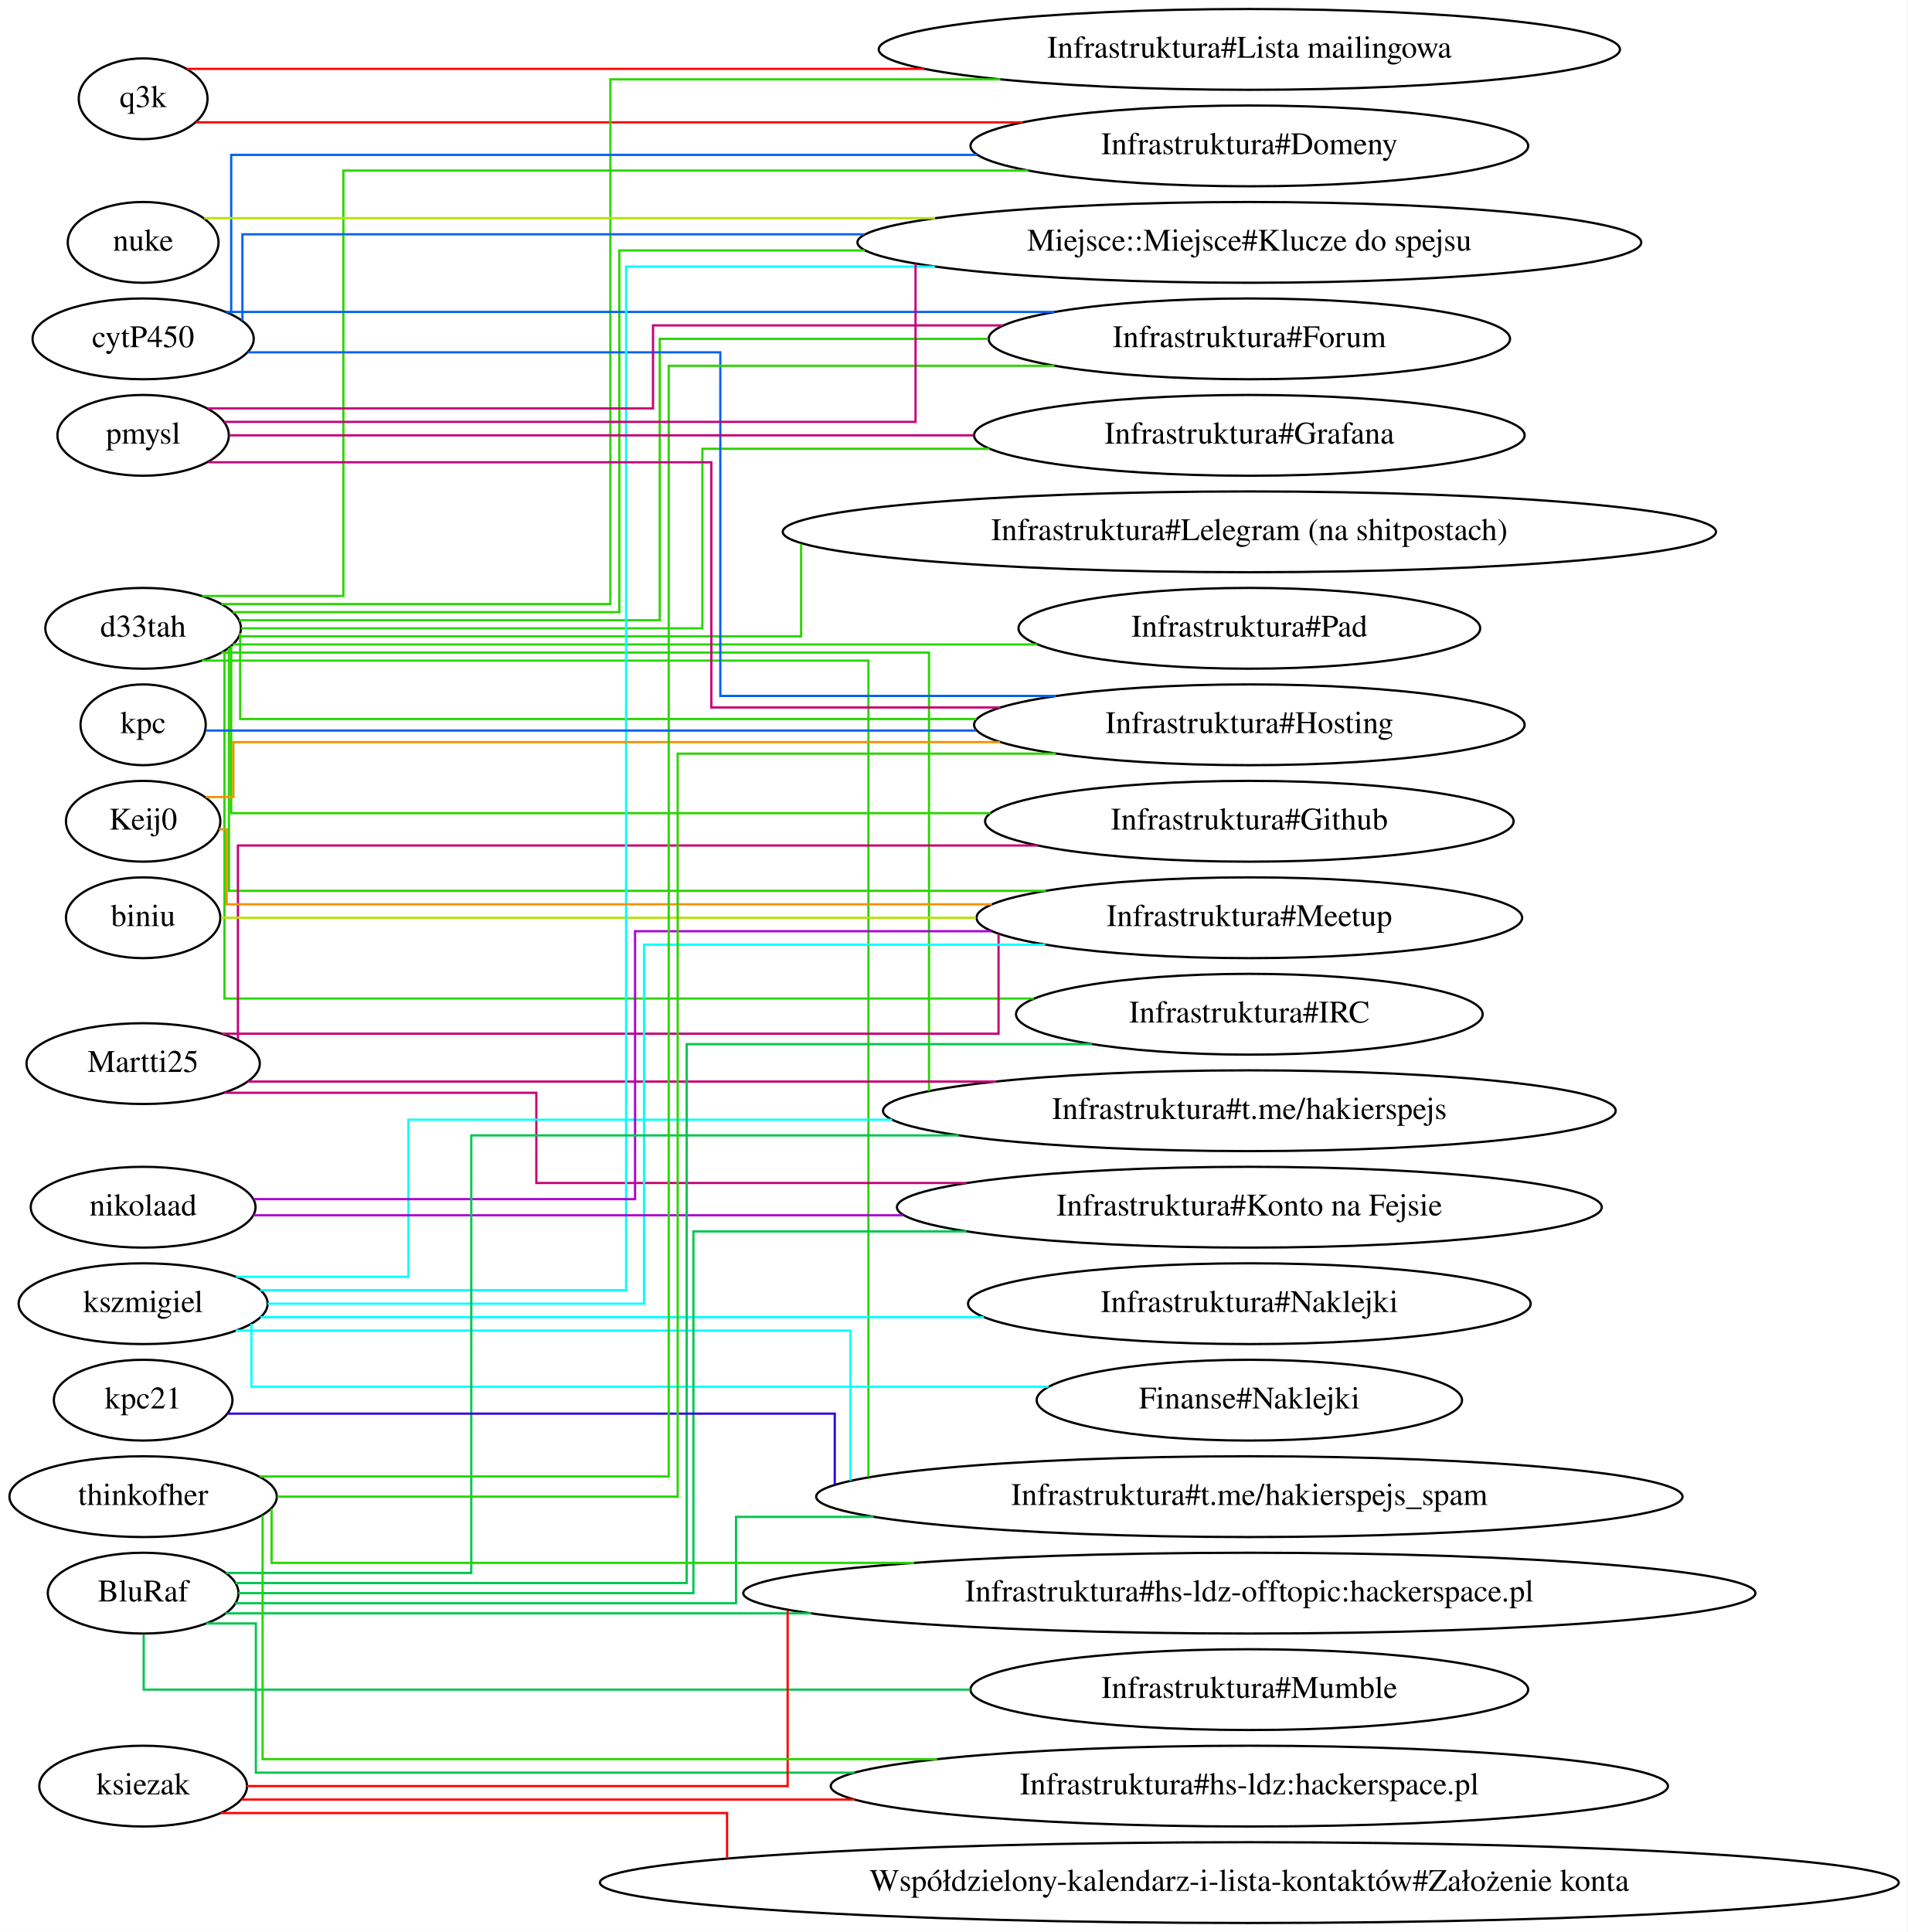
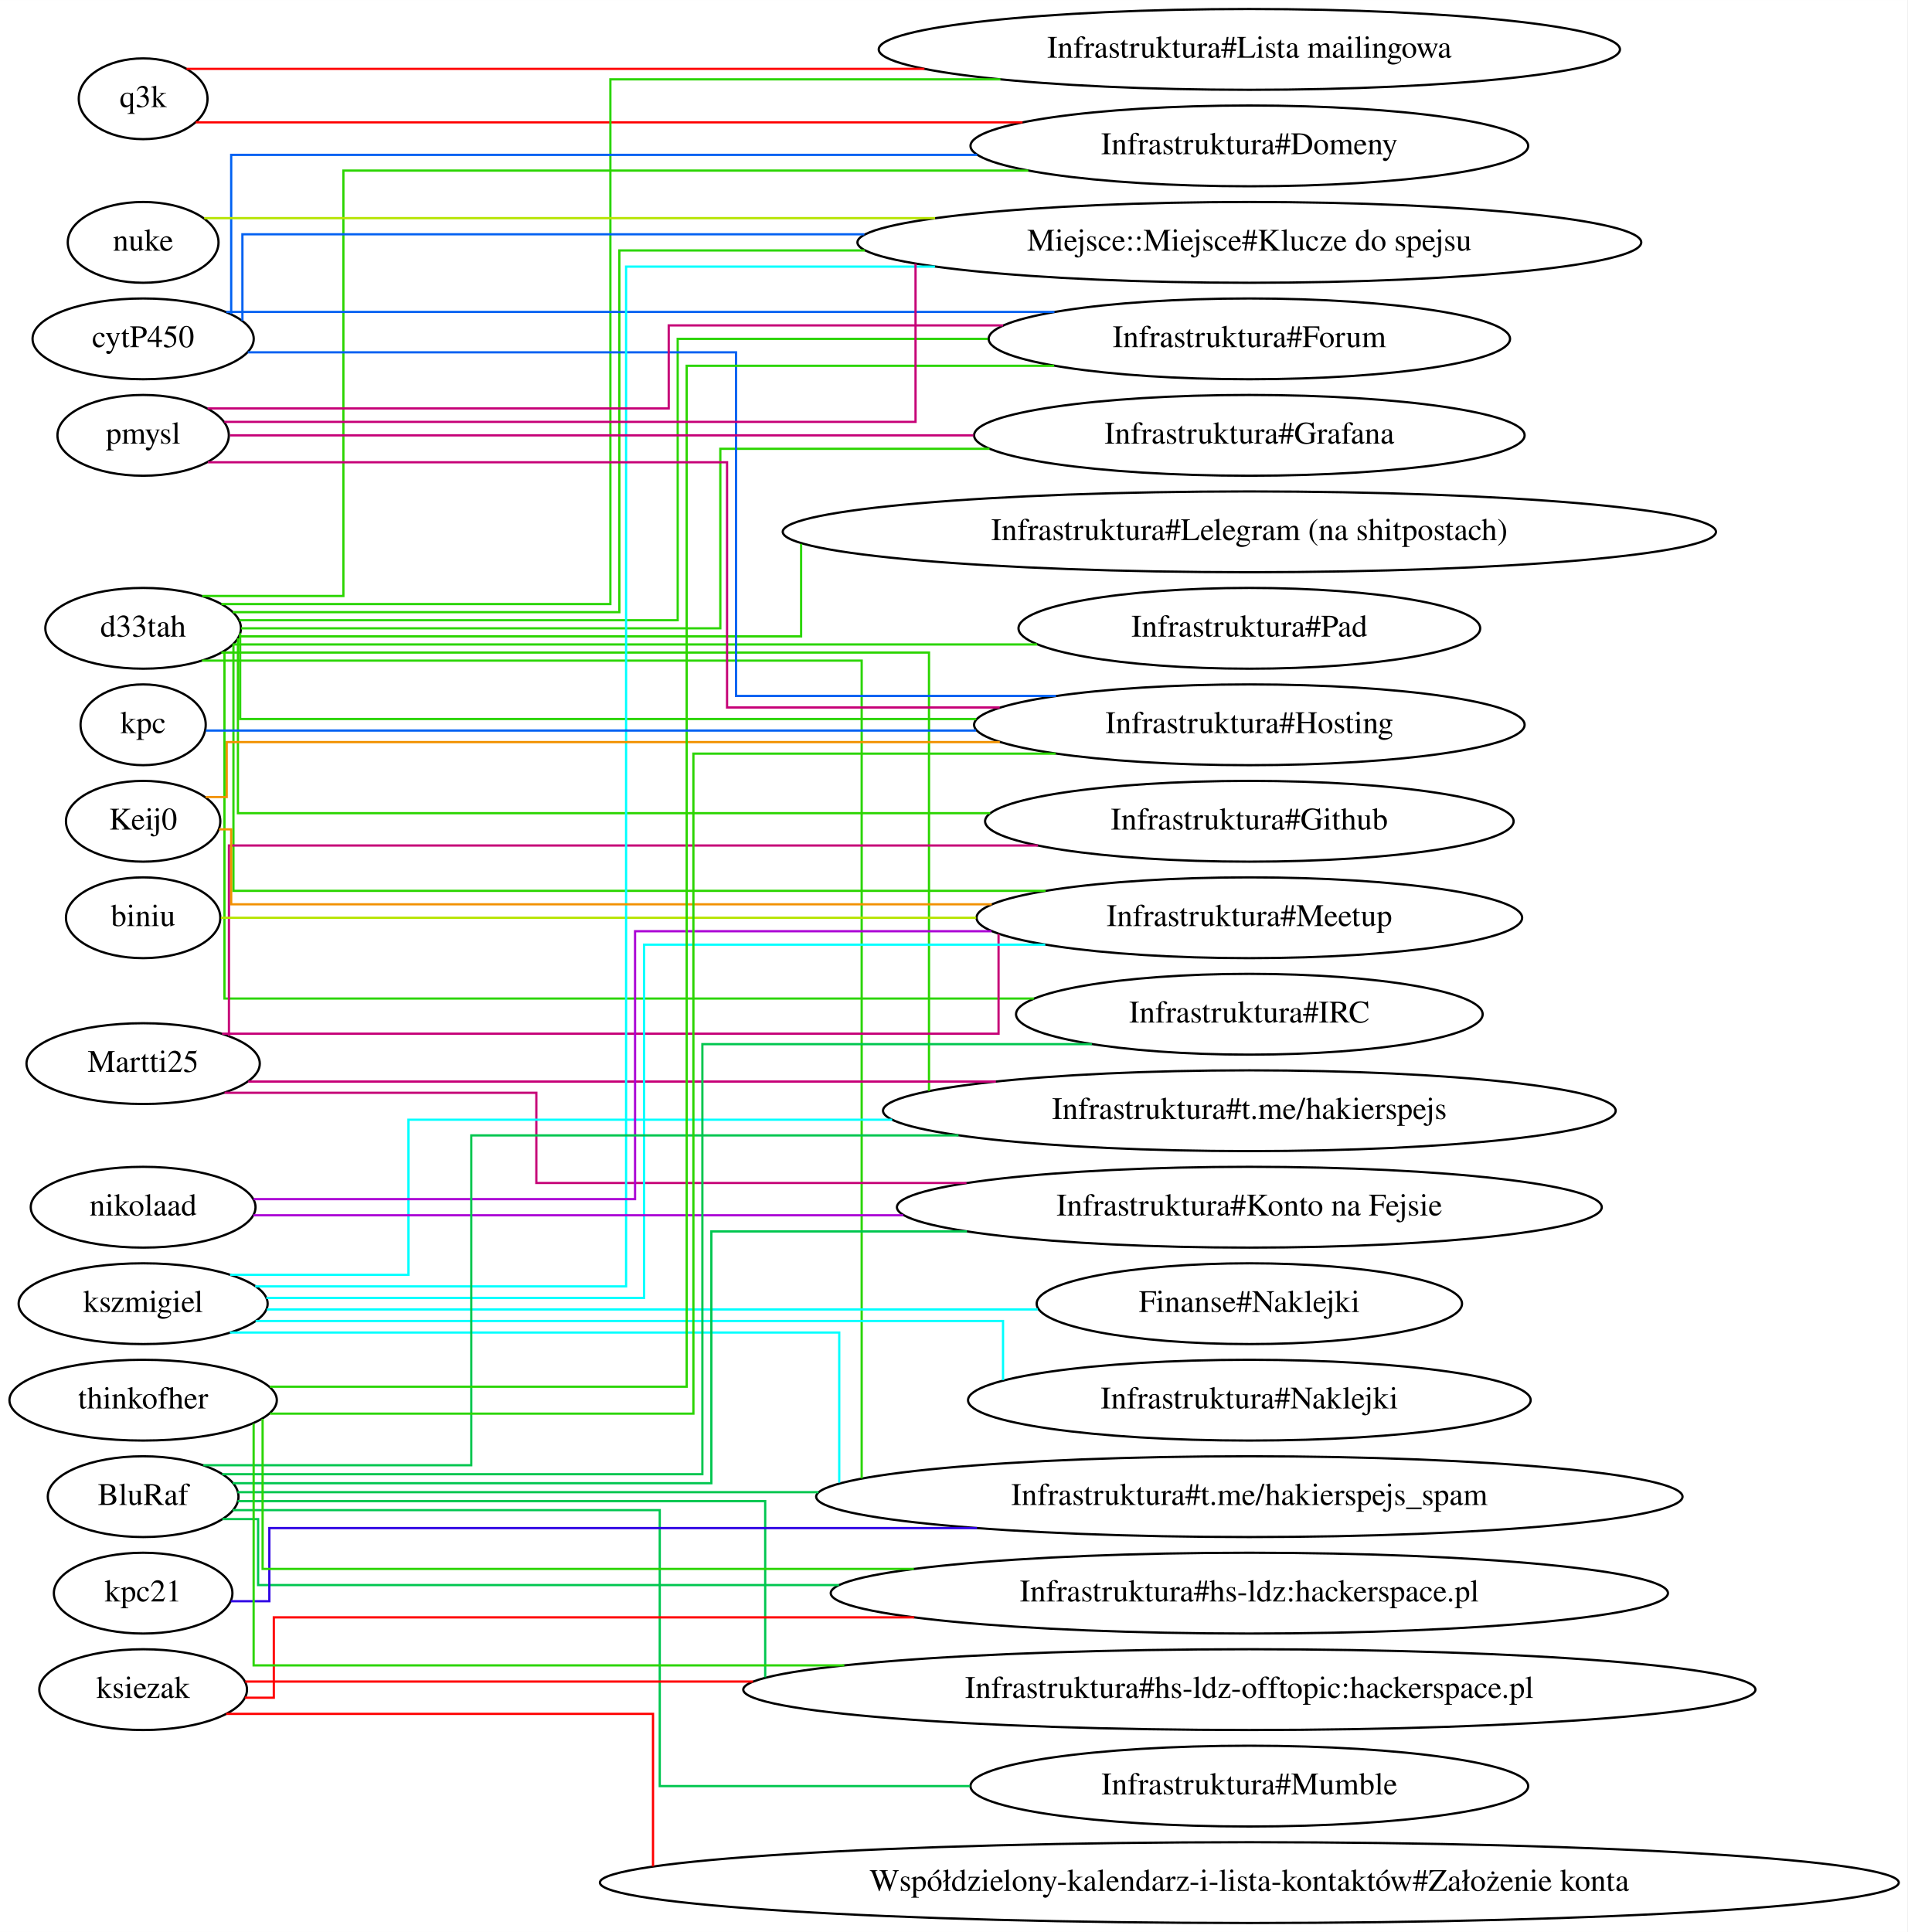
<svg xmlns="http://www.w3.org/2000/svg" width="850pt" height="861pt" viewBox="0.00 0.00 850.04 861.00">
  <g id="graph0" class="graph" transform="scale(1 1) rotate(0) translate(4 857)">
    <polygon fill="#ffffff" stroke="transparent" points="-4,4 -4,-857 846.038,-857 846.038,4 -4,4" />
    <g id="node1" class="node">
      <ellipse fill="none" stroke="#000000" cx="59.795" cy="-813" rx="28.695" ry="18" />
      <text text-anchor="middle" x="59.795" y="-809.3" font-family="Times,serif" font-size="14.00" fill="#000000">q3k</text>
    </g>
    <g id="node2" class="node">
      <ellipse fill="none" stroke="#000000" cx="552.814" cy="-835" rx="165.171" ry="18" />
      <text text-anchor="middle" x="552.814" y="-831.3" font-family="Times,serif" font-size="14.00" fill="#000000">Infrastruktura#Lista mailingowa</text>
    </g>
    <g id="edge1" class="edge">
      <path fill="none" stroke="#ff0000" d="M79.122,-826.333C133.154,-826.333 289.575,-826.333 408.012,-826.333" />
    </g>
    <g id="node3" class="node">
      <ellipse fill="none" stroke="#000000" cx="552.814" cy="-792" rx="124.278" ry="18" />
      <text text-anchor="middle" x="552.814" y="-788.3" font-family="Times,serif" font-size="14.00" fill="#000000">Infrastruktura#Domeny</text>
    </g>
    <g id="edge2" class="edge">
      <path fill="none" stroke="#ff0000" d="M83.242,-802.5C148.354,-802.5 334.301,-802.5 451.726,-802.5" />
    </g>
    <g id="node4" class="node">
      <ellipse fill="none" stroke="#000000" cx="59.795" cy="-577" rx="43.592" ry="18" />
      <text text-anchor="middle" x="59.795" y="-573.3" font-family="Times,serif" font-size="14.00" fill="#000000">d33tah</text>
    </g>
    <g id="edge9" class="edge">
      <path fill="none" stroke="#2bd500" d="M94.65,-587.8C153.932,-587.8 268.038,-587.8 268.038,-587.8 268.038,-587.8 268.038,-821.667 268.038,-821.667 268.038,-821.667 361.936,-821.667 441.897,-821.667" />
    </g>
-     <g id="edge13" class="edge">
+     <g id="edge12" class="edge">
      <path fill="none" stroke="#2bd500" d="M86.088,-591.4C112.412,-591.4 149.038,-591.4 149.038,-591.4 149.038,-591.4 149.038,-781 149.038,-781 149.038,-781 334.769,-781 454.297,-781" />
    </g>
    <g id="node5" class="node">
+       <ellipse fill="none" stroke="#000000" cx="552.814" cy="-620" rx="207.963" ry="18" />
+       <text text-anchor="middle" x="552.814" y="-616.3" font-family="Times,serif" font-size="14.00" fill="#000000">Infrastruktura#Lelegram (na shitpostach)</text>
+     </g>
+     <g id="edge3" class="edge">
+       <path fill="none" stroke="#2bd500" d="M102.749,-573.4C184.2,-573.4 353.038,-573.4 353.038,-573.4 353.038,-573.4 353.038,-602.414 353.038,-614.654" />
+     </g>
+     <g id="node6" class="node">
      <ellipse fill="none" stroke="#000000" cx="552.814" cy="-362" rx="163.271" ry="18" />
      <text text-anchor="middle" x="552.814" y="-358.3" font-family="Times,serif" font-size="14.00" fill="#000000">Infrastruktura#t.me/hakierspejs</text>
    </g>
-     <g id="edge3" class="edge">
+     <g id="edge4" class="edge">
      <path fill="none" stroke="#2bd500" d="M94.658,-566.2C183.248,-566.2 410.038,-566.2 410.038,-566.2 410.038,-566.2 410.038,-409.859 410.038,-370.774" />
    </g>
-     <g id="node6" class="node">
+     <g id="node7" class="node">
      <ellipse fill="none" stroke="#000000" cx="552.814" cy="-749" rx="174.669" ry="18" />
      <text text-anchor="middle" x="552.814" y="-745.3" font-family="Times,serif" font-size="14.00" fill="#000000">Miejsce::Miejsce#Klucze do spejsu</text>
    </g>
-     <g id="edge4" class="edge">
+     <g id="edge5" class="edge">
      <path fill="none" stroke="#2bd500" d="M99.716,-584.2C161.198,-584.2 272.038,-584.2 272.038,-584.2 272.038,-584.2 272.038,-745.4 272.038,-745.4 272.038,-745.4 322.94,-745.4 381.397,-745.4" />
    </g>
-     <g id="node7" class="node">
-       <ellipse fill="none" stroke="#000000" cx="552.814" cy="-448" rx="121.578" ry="18" />
-       <text text-anchor="middle" x="552.814" y="-444.3" font-family="Times,serif" font-size="14.00" fill="#000000">Infrastruktura#Meetup</text>
-     </g>
-     <g id="edge5" class="edge">
-       <path fill="none" stroke="#2bd500" d="M98.038,-568.206C98.038,-540.996 98.038,-460 98.038,-460 98.038,-460 329.478,-460 462.149,-460" />
-     </g>
    <g id="node8" class="node">
-       <ellipse fill="none" stroke="#000000" cx="552.814" cy="-620" rx="207.963" ry="18" />
-       <text text-anchor="middle" x="552.814" y="-616.3" font-family="Times,serif" font-size="14.00" fill="#000000">Infrastruktura#Lelegram (na shitpostach)</text>
+       <ellipse fill="none" stroke="#000000" cx="552.814" cy="-663" rx="122.678" ry="18" />
+       <text text-anchor="middle" x="552.814" y="-659.3" font-family="Times,serif" font-size="14.00" fill="#000000">Infrastruktura#Grafana</text>
    </g>
    <g id="edge6" class="edge">
-       <path fill="none" stroke="#2bd500" d="M102.749,-573.4C184.2,-573.4 353.038,-573.4 353.038,-573.4 353.038,-573.4 353.038,-602.414 353.038,-614.654" />
+       <path fill="none" stroke="#2bd500" d="M103.433,-577C176.825,-577 317.038,-577 317.038,-577 317.038,-577 317.038,-657 317.038,-657 317.038,-657 377.372,-657 436.998,-657" />
    </g>
    <g id="node9" class="node">
-       <ellipse fill="none" stroke="#000000" cx="552.814" cy="-534" rx="122.678" ry="18" />
-       <text text-anchor="middle" x="552.814" y="-530.3" font-family="Times,serif" font-size="14.00" fill="#000000">Infrastruktura#Hosting</text>
+       <ellipse fill="none" stroke="#000000" cx="552.814" cy="-190" rx="193.066" ry="18" />
+       <text text-anchor="middle" x="552.814" y="-186.3" font-family="Times,serif" font-size="14.00" fill="#000000">Infrastruktura#t.me/hakierspejs_spam</text>
    </g>
    <g id="edge7" class="edge">
-       <path fill="none" stroke="#2bd500" d="M103.038,-574.826C103.038,-566.429 103.038,-536.571 103.038,-536.571 103.038,-536.571 297.895,-536.571 431.098,-536.571" />
+       <path fill="none" stroke="#2bd500" d="M86.002,-562.6C162.485,-562.6 380.038,-562.6 380.038,-562.6 380.038,-562.6 380.038,-252.618 380.038,-198.129" />
    </g>
    <g id="node10" class="node">
-       <ellipse fill="none" stroke="#000000" cx="552.814" cy="-491" rx="117.779" ry="18" />
-       <text text-anchor="middle" x="552.814" y="-487.3" font-family="Times,serif" font-size="14.00" fill="#000000">Infrastruktura#Github</text>
+       <ellipse fill="none" stroke="#000000" cx="552.814" cy="-405" rx="103.981" ry="18" />
+       <text text-anchor="middle" x="552.814" y="-401.3" font-family="Times,serif" font-size="14.00" fill="#000000">Infrastruktura#IRC</text>
    </g>
    <g id="edge8" class="edge">
-       <path fill="none" stroke="#2bd500" d="M99.038,-569.099C99.038,-548.475 99.038,-494.6 99.038,-494.6 99.038,-494.6 302.987,-494.6 437.427,-494.6" />
+       <path fill="none" stroke="#2bd500" d="M96.038,-566.678C96.038,-530.556 96.038,-412 96.038,-412 96.038,-412 322.803,-412 456.78,-412" />
    </g>
    <g id="node11" class="node">
      <ellipse fill="none" stroke="#000000" cx="552.814" cy="-577" rx="102.882" ry="18" />
      <text text-anchor="middle" x="552.814" y="-573.3" font-family="Times,serif" font-size="14.00" fill="#000000">Infrastruktura#Pad</text>
    </g>
    <g id="edge10" class="edge">
      <path fill="none" stroke="#2bd500" d="M99.723,-569.8C177.206,-569.8 349.847,-569.8 458.24,-569.8" />
    </g>
    <g id="node12" class="node">
-       <ellipse fill="none" stroke="#000000" cx="552.814" cy="-405" rx="103.981" ry="18" />
-       <text text-anchor="middle" x="552.814" y="-401.3" font-family="Times,serif" font-size="14.00" fill="#000000">Infrastruktura#IRC</text>
+       <ellipse fill="none" stroke="#000000" cx="552.814" cy="-534" rx="122.678" ry="18" />
+       <text text-anchor="middle" x="552.814" y="-530.3" font-family="Times,serif" font-size="14.00" fill="#000000">Infrastruktura#Hosting</text>
    </g>
    <g id="edge11" class="edge">
-       <path fill="none" stroke="#2bd500" d="M96.038,-566.678C96.038,-530.556 96.038,-412 96.038,-412 96.038,-412 322.803,-412 456.78,-412" />
+       <path fill="none" stroke="#2bd500" d="M103.038,-574.826C103.038,-566.429 103.038,-536.571 103.038,-536.571 103.038,-536.571 297.895,-536.571 431.098,-536.571" />
    </g>
    <g id="node13" class="node">
-       <ellipse fill="none" stroke="#000000" cx="552.814" cy="-190" rx="193.066" ry="18" />
-       <text text-anchor="middle" x="552.814" y="-186.3" font-family="Times,serif" font-size="14.00" fill="#000000">Infrastruktura#t.me/hakierspejs_spam</text>
-     </g>
-     <g id="edge12" class="edge">
-       <path fill="none" stroke="#2bd500" d="M85.973,-562.6C162.926,-562.6 383.038,-562.6 383.038,-562.6 383.038,-562.6 383.038,-255.267 383.038,-198.843" />
+       <ellipse fill="none" stroke="#000000" cx="552.814" cy="-448" rx="121.578" ry="18" />
+       <text text-anchor="middle" x="552.814" y="-444.3" font-family="Times,serif" font-size="14.00" fill="#000000">Infrastruktura#Meetup</text>
+     </g>
+     <g id="edge13" class="edge">
+       <path fill="none" stroke="#2bd500" d="M100.038,-570.032C100.038,-544.844 100.038,-460 100.038,-460 100.038,-460 329.829,-460 462.004,-460" />
    </g>
    <g id="node14" class="node">
-       <ellipse fill="none" stroke="#000000" cx="552.814" cy="-663" rx="122.678" ry="18" />
-       <text text-anchor="middle" x="552.814" y="-659.3" font-family="Times,serif" font-size="14.00" fill="#000000">Infrastruktura#Grafana</text>
-     </g>
-     <g id="edge14" class="edge">
-       <path fill="none" stroke="#2bd500" d="M103.495,-577C174.977,-577 309.038,-577 309.038,-577 309.038,-577 309.038,-657 309.038,-657 309.038,-657 374.096,-657 436.994,-657" />
-     </g>
-     <g id="node15" class="node">
      <ellipse fill="none" stroke="#000000" cx="552.814" cy="-706" rx="116.18" ry="18" />
      <text text-anchor="middle" x="552.814" y="-702.3" font-family="Times,serif" font-size="14.00" fill="#000000">Infrastruktura#Forum</text>
    </g>
+     <g id="edge14" class="edge">
+       <path fill="none" stroke="#2bd500" d="M102.663,-580.6C171.255,-580.6 298.038,-580.6 298.038,-580.6 298.038,-580.6 298.038,-706 298.038,-706 298.038,-706 369.152,-706 436.237,-706" />
+     </g>
+     <g id="node15" class="node">
+       <ellipse fill="none" stroke="#000000" cx="552.814" cy="-491" rx="117.779" ry="18" />
+       <text text-anchor="middle" x="552.814" y="-487.3" font-family="Times,serif" font-size="14.00" fill="#000000">Infrastruktura#Github</text>
+     </g>
    <g id="edge15" class="edge">
-       <path fill="none" stroke="#2bd500" d="M102.562,-580.6C169.147,-580.6 290.038,-580.6 290.038,-580.6 290.038,-580.6 290.038,-706 290.038,-706 290.038,-706 366.121,-706 436.409,-706" />
+       <path fill="none" stroke="#2bd500" d="M102.038,-572.57C102.038,-555.455 102.038,-494.6 102.038,-494.6 102.038,-494.6 303.755,-494.6 437.313,-494.6" />
    </g>
    <g id="node16" class="node">
      <ellipse fill="none" stroke="#000000" cx="59.795" cy="-706" rx="49.291" ry="18" />
      <text text-anchor="middle" x="59.795" y="-702.3" font-family="Times,serif" font-size="14.00" fill="#000000">cytP450</text>
    </g>
+     <g id="edge19" class="edge">
+       <path fill="none" stroke="#0061f2" d="M99.038,-717.059C99.038,-739.441 99.038,-788 99.038,-788 99.038,-788 297.089,-788 431.508,-788" />
+     </g>
    <g id="edge17" class="edge">
-       <path fill="none" stroke="#0061f2" d="M99.038,-717.059C99.038,-739.441 99.038,-788 99.038,-788 99.038,-788 297.089,-788 431.508,-788" />
+       <path fill="none" stroke="#0061f2" d="M104.038,-714.117C104.038,-727.468 104.038,-752.6 104.038,-752.6 104.038,-752.6 254.539,-752.6 381.23,-752.6" />
+     </g>
+     <g id="edge18" class="edge">
+       <path fill="none" stroke="#0061f2" d="M106.428,-700C182.287,-700 324.038,-700 324.038,-700 324.038,-700 324.038,-546.857 324.038,-546.857 324.038,-546.857 401.798,-546.857 466.649,-546.857" />
    </g>
    <g id="edge16" class="edge">
-       <path fill="none" stroke="#0061f2" d="M104.038,-714.117C104.038,-727.468 104.038,-752.6 104.038,-752.6 104.038,-752.6 254.539,-752.6 381.23,-752.6" />
-     </g>
-     <g id="edge19" class="edge">
-       <path fill="none" stroke="#0061f2" d="M106.379,-700C180.51,-700 317.038,-700 317.038,-700 317.038,-700 317.038,-546.857 317.038,-546.857 317.038,-546.857 399.34,-546.857 466.692,-546.857" />
-     </g>
-     <g id="edge18" class="edge">
      <path fill="none" stroke="#0061f2" d="M96.851,-718C174.67,-718 356.895,-718 465.955,-718" />
    </g>
    <g id="node17" class="node">
      <ellipse fill="none" stroke="#000000" cx="59.795" cy="-383" rx="51.991" ry="18" />
      <text text-anchor="middle" x="59.795" y="-379.3" font-family="Times,serif" font-size="14.00" fill="#000000">Martti25</text>
    </g>
+     <g id="edge22" class="edge">
+       <path fill="none" stroke="#c60077" d="M106.621,-375C182.516,-375 334.497,-375 439.856,-375" />
+     </g>
    <g id="edge21" class="edge">
-       <path fill="none" stroke="#c60077" d="M106.621,-375C182.516,-375 334.497,-375 439.856,-375" />
+       <path fill="none" stroke="#c60077" d="M94.978,-396.333C189.358,-396.333 441.038,-396.333 441.038,-396.333 441.038,-396.333 441.038,-426.619 441.038,-440.816" />
    </g>
    <g id="edge23" class="edge">
-       <path fill="none" stroke="#c60077" d="M94.978,-396.333C189.358,-396.333 441.038,-396.333 441.038,-396.333 441.038,-396.333 441.038,-426.619 441.038,-440.816" />
-     </g>
-     <g id="edge20" class="edge">
-       <path fill="none" stroke="#c60077" d="M102.038,-393.774C102.038,-419.081 102.038,-480.2 102.038,-480.2 102.038,-480.2 326.445,-480.2 458.591,-480.2" />
+       <path fill="none" stroke="#c60077" d="M98.038,-395.31C98.038,-421.466 98.038,-480.2 98.038,-480.2 98.038,-480.2 325.377,-480.2 458.584,-480.2" />
    </g>
    <g id="node18" class="node">
      <ellipse fill="none" stroke="#000000" cx="552.814" cy="-319" rx="157.072" ry="18" />
      <text text-anchor="middle" x="552.814" y="-315.3" font-family="Times,serif" font-size="14.00" fill="#000000">Infrastruktura#Konto na Fejsie</text>
    </g>
-     <g id="edge22" class="edge">
+     <g id="edge20" class="edge">
      <path fill="none" stroke="#c60077" d="M96.105,-370C147.435,-370 235.038,-370 235.038,-370 235.038,-370 235.038,-329.8 235.038,-329.8 235.038,-329.8 338.043,-329.8 426.764,-329.8" />
    </g>
    <g id="node19" class="node">
      <ellipse fill="none" stroke="#000000" cx="59.795" cy="-448" rx="34.394" ry="18" />
      <text text-anchor="middle" x="59.795" y="-444.3" font-family="Times,serif" font-size="14.00" fill="#000000">biniu</text>
    </g>
    <g id="edge24" class="edge">
      <path fill="none" stroke="#b6e400" d="M94.463,-448C163.286,-448 320.086,-448 431.067,-448" />
    </g>
    <g id="node20" class="node">
      <ellipse fill="none" stroke="#000000" cx="59.795" cy="-276" rx="55.491" ry="18" />
      <text text-anchor="middle" x="59.795" y="-272.3" font-family="Times,serif" font-size="14.00" fill="#000000">kszmigiel</text>
    </g>
+     <g id="edge26" class="edge">
+       <path fill="none" stroke="#00ffff" d="M98.512,-288.857C132.997,-288.857 178.038,-288.857 178.038,-288.857 178.038,-288.857 178.038,-358 178.038,-358 178.038,-358 291.529,-358 393.603,-358" />
+     </g>
    <g id="edge25" class="edge">
-       <path fill="none" stroke="#00ffff" d="M101.15,-288C135.249,-288 178.038,-288 178.038,-288 178.038,-288 178.038,-358 178.038,-358 178.038,-358 291.529,-358 393.603,-358" />
-     </g>
-     <g id="edge26" class="edge">
-       <path fill="none" stroke="#00ffff" d="M111.899,-282C175.601,-282 275.038,-282 275.038,-282 275.038,-282 275.038,-738.2 275.038,-738.2 275.038,-738.2 343.671,-738.2 412.705,-738.2" />
+       <path fill="none" stroke="#00ffff" d="M109.717,-283.714C173.302,-283.714 275.038,-283.714 275.038,-283.714 275.038,-283.714 275.038,-738.2 275.038,-738.2 275.038,-738.2 343.671,-738.2 412.705,-738.2" />
+     </g>
+     <g id="edge28" class="edge">
+       <path fill="none" stroke="#00ffff" d="M98.46,-263.143C181.626,-263.143 370.038,-263.143 370.038,-263.143 370.038,-263.143 370.038,-213.924 370.038,-196.236" />
+     </g>
+     <g id="edge29" class="edge">
+       <path fill="none" stroke="#00ffff" d="M114.692,-278.571C180.792,-278.571 283.038,-278.571 283.038,-278.571 283.038,-278.571 283.038,-436 283.038,-436 283.038,-436 383.537,-436 461.856,-436" />
+     </g>
+     <g id="node21" class="node">
+       <ellipse fill="none" stroke="#000000" cx="552.814" cy="-276" rx="94.783" ry="18" />
+       <text text-anchor="middle" x="552.814" y="-272.3" font-family="Times,serif" font-size="14.00" fill="#000000">Finanse#Naklejki</text>
    </g>
    <g id="edge27" class="edge">
-       <path fill="none" stroke="#00ffff" d="M115.265,-276C181.382,-276 283.038,-276 283.038,-276 283.038,-276 283.038,-436 283.038,-436 283.038,-436 383.537,-436 461.856,-436" />
+       <path fill="none" stroke="#00ffff" d="M114.915,-273.429C198.086,-273.429 356.736,-273.429 458.512,-273.429" />
+     </g>
+     <g id="node22" class="node">
+       <ellipse fill="none" stroke="#000000" cx="552.814" cy="-233" rx="125.378" ry="18" />
+       <text text-anchor="middle" x="552.814" y="-229.3" font-family="Times,serif" font-size="14.00" fill="#000000">Infrastruktura#Naklejki</text>
    </g>
    <g id="edge30" class="edge">
-       <path fill="none" stroke="#00ffff" d="M101.007,-264C186.458,-264 375.038,-264 375.038,-264 375.038,-264 375.038,-215.617 375.038,-197.095" />
-     </g>
-     <g id="node21" class="node">
-       <ellipse fill="none" stroke="#000000" cx="552.814" cy="-276" rx="125.378" ry="18" />
-       <text text-anchor="middle" x="552.814" y="-272.3" font-family="Times,serif" font-size="14.00" fill="#000000">Infrastruktura#Naklejki</text>
-     </g>
-     <g id="edge28" class="edge">
-       <path fill="none" stroke="#00ffff" d="M112.09,-270C188.295,-270 331.935,-270 434.522,-270" />
-     </g>
-     <g id="node22" class="node">
-       <ellipse fill="none" stroke="#000000" cx="552.814" cy="-233" rx="94.783" ry="18" />
-       <text text-anchor="middle" x="552.814" y="-229.3" font-family="Times,serif" font-size="14.00" fill="#000000">Finanse#Naklejki</text>
-     </g>
-     <g id="edge29" class="edge">
-       <path fill="none" stroke="#00ffff" d="M108.038,-267.043C108.038,-256.093 108.038,-239 108.038,-239 108.038,-239 333.46,-239 463.342,-239" />
+       <path fill="none" stroke="#00ffff" d="M109.897,-268.286C213.78,-268.286 443.038,-268.286 443.038,-268.286 443.038,-268.286 443.038,-252.357 443.038,-241.904" />
    </g>
    <g id="node23" class="node">
      <ellipse fill="none" stroke="#000000" cx="59.795" cy="-319" rx="50.091" ry="18" />
      <text text-anchor="middle" x="59.795" y="-315.3" font-family="Times,serif" font-size="14.00" fill="#000000">nikolaad</text>
    </g>
    <g id="edge32" class="edge">
      <path fill="none" stroke="#ab00d5" d="M108.997,-322.6C173.637,-322.6 279.038,-322.6 279.038,-322.6 279.038,-322.6 279.038,-442 279.038,-442 279.038,-442 362.976,-442 437.898,-442" />
    </g>
    <g id="edge31" class="edge">
      <path fill="none" stroke="#ab00d5" d="M108.87,-315.4C175.849,-315.4 298.95,-315.4 398.563,-315.4" />
    </g>
    <g id="node24" class="node">
      <ellipse fill="none" stroke="#000000" cx="59.795" cy="-491" rx="34.394" ry="18" />
      <text text-anchor="middle" x="59.795" y="-487.3" font-family="Times,serif" font-size="14.00" fill="#000000">Keij0</text>
    </g>
    <g id="edge34" class="edge">
-       <path fill="none" stroke="#f29100" d="M93.601,-487.4C95.729,-487.4 97.038,-487.4 97.038,-487.4 97.038,-487.4 97.038,-454 97.038,-454 97.038,-454 303.082,-454 438.096,-454" />
+       <path fill="none" stroke="#f29100" d="M87.64,-501.8C93.028,-501.8 97.038,-501.8 97.038,-501.8 97.038,-501.8 97.038,-526.286 97.038,-526.286 97.038,-526.286 306.688,-526.286 441.61,-526.286" />
    </g>
    <g id="edge33" class="edge">
-       <path fill="none" stroke="#f29100" d="M87.745,-501.8C94.612,-501.8 100.038,-501.8 100.038,-501.8 100.038,-501.8 100.038,-526.286 100.038,-526.286 100.038,-526.286 307.709,-526.286 441.762,-526.286" />
+       <path fill="none" stroke="#f29100" d="M93.581,-487.4C96.882,-487.4 99.038,-487.4 99.038,-487.4 99.038,-487.4 99.038,-454 99.038,-454 99.038,-454 303.582,-454 438.014,-454" />
    </g>
    <g id="node25" class="node">
-       <ellipse fill="none" stroke="#000000" cx="59.795" cy="-147" rx="42.494" ry="18" />
-       <text text-anchor="middle" x="59.795" y="-143.3" font-family="Times,serif" font-size="14.00" fill="#000000">BluRaf</text>
+       <ellipse fill="none" stroke="#000000" cx="59.795" cy="-190" rx="42.494" ry="18" />
+       <text text-anchor="middle" x="59.795" y="-186.3" font-family="Times,serif" font-size="14.00" fill="#000000">BluRaf</text>
+     </g>
+     <g id="edge36" class="edge">
+       <path fill="none" stroke="#00c64f" d="M86.618,-204C128.837,-204 206.038,-204 206.038,-204 206.038,-204 206.038,-351 206.038,-351 206.038,-351 324.697,-351 423.194,-351" />
+     </g>
+     <g id="edge39" class="edge">
+       <path fill="none" stroke="#00c64f" d="M101.829,-192C159.172,-192 265.677,-192 360.791,-192" />
+     </g>
+     <g id="edge40" class="edge">
+       <path fill="none" stroke="#00c64f" d="M94.977,-200C163.681,-200 309.038,-200 309.038,-200 309.038,-200 309.038,-391.667 309.038,-391.667 309.038,-391.667 410.615,-391.667 482.631,-391.667" />
    </g>
    <g id="edge35" class="edge">
-       <path fill="none" stroke="#00c64f" d="M96.698,-156C140.022,-156 206.038,-156 206.038,-156 206.038,-156 206.038,-351 206.038,-351 206.038,-351 324.697,-351 423.194,-351" />
+       <path fill="none" stroke="#00c64f" d="M99.643,-196C170.959,-196 313.038,-196 313.038,-196 313.038,-196 313.038,-308.2 313.038,-308.2 313.038,-308.2 369.067,-308.2 426.957,-308.2" />
+     </g>
+     <g id="node26" class="node">
+       <ellipse fill="none" stroke="#000000" cx="552.814" cy="-147" rx="186.567" ry="18" />
+       <text text-anchor="middle" x="552.814" y="-143.3" font-family="Times,serif" font-size="14.00" fill="#000000">Infrastruktura#hs-ldz:hackerspace.pl</text>
    </g>
    <g id="edge37" class="edge">
-       <path fill="none" stroke="#00c64f" d="M100.888,-151.5C170.001,-151.5 302.038,-151.5 302.038,-151.5 302.038,-151.5 302.038,-391.667 302.038,-391.667 302.038,-391.667 408.437,-391.667 482.625,-391.667" />
-     </g>
-     <g id="edge39" class="edge">
-       <path fill="none" stroke="#00c64f" d="M100.793,-142.5C175.014,-142.5 324.038,-142.5 324.038,-142.5 324.038,-142.5 324.038,-181 324.038,-181 324.038,-181 350.46,-181 385.346,-181" />
-     </g>
-     <g id="edge40" class="edge">
-       <path fill="none" stroke="#00c64f" d="M102.233,-147C172.425,-147 305.038,-147 305.038,-147 305.038,-147 305.038,-308.2 305.038,-308.2 305.038,-308.2 365.539,-308.2 426.748,-308.2" />
-     </g>
-     <g id="node26" class="node">
-       <ellipse fill="none" stroke="#000000" cx="552.814" cy="-104" rx="124.278" ry="18" />
-       <text text-anchor="middle" x="552.814" y="-100.3" font-family="Times,serif" font-size="14.00" fill="#000000">Infrastruktura#Mumble</text>
-     </g>
-     <g id="edge36" class="edge">
-       <path fill="none" stroke="#00c64f" d="M60.038,-128.515C60.038,-116.86 60.038,-104 60.038,-104 60.038,-104 282.485,-104 428.466,-104" />
+       <path fill="none" stroke="#00c64f" d="M95.105,-180C103.981,-180 111.038,-180 111.038,-180 111.038,-180 111.038,-150.6 111.038,-150.6 111.038,-150.6 248.402,-150.6 369.938,-150.6" />
    </g>
    <g id="node27" class="node">
-       <ellipse fill="none" stroke="#000000" cx="552.814" cy="-147" rx="225.56" ry="18" />
-       <text text-anchor="middle" x="552.814" y="-143.3" font-family="Times,serif" font-size="14.00" fill="#000000">Infrastruktura#hs-ldz-offtopic:hackerspace.pl</text>
+       <ellipse fill="none" stroke="#000000" cx="552.814" cy="-61" rx="124.278" ry="18" />
+       <text text-anchor="middle" x="552.814" y="-57.3" font-family="Times,serif" font-size="14.00" fill="#000000">Infrastruktura#Mumble</text>
    </g>
    <g id="edge38" class="edge">
-       <path fill="none" stroke="#00c64f" d="M96.448,-138C151.681,-138 260.155,-138 357.491,-138" />
+       <path fill="none" stroke="#00c64f" d="M99.637,-184C165.536,-184 290.038,-184 290.038,-184 290.038,-184 290.038,-61 290.038,-61 290.038,-61 360.432,-61 428.352,-61" />
    </g>
    <g id="node28" class="node">
-       <ellipse fill="none" stroke="#000000" cx="552.814" cy="-61" rx="186.567" ry="18" />
-       <text text-anchor="middle" x="552.814" y="-57.3" font-family="Times,serif" font-size="14.00" fill="#000000">Infrastruktura#hs-ldz:hackerspace.pl</text>
+       <ellipse fill="none" stroke="#000000" cx="552.814" cy="-104" rx="225.56" ry="18" />
+       <text text-anchor="middle" x="552.814" y="-100.3" font-family="Times,serif" font-size="14.00" fill="#000000">Infrastruktura#hs-ldz-offtopic:hackerspace.pl</text>
    </g>
    <g id="edge41" class="edge">
-       <path fill="none" stroke="#00c64f" d="M87.854,-133.5C99.363,-133.5 110.038,-133.5 110.038,-133.5 110.038,-133.5 110.038,-67 110.038,-67 110.038,-67 253.315,-67 376.863,-67" />
+       <path fill="none" stroke="#00c64f" d="M101.902,-188C179.46,-188 337.038,-188 337.038,-188 337.038,-188 337.038,-128.199 337.038,-109.511" />
    </g>
    <g id="node29" class="node">
-       <ellipse fill="none" stroke="#000000" cx="59.795" cy="-233" rx="39.794" ry="18" />
-       <text text-anchor="middle" x="59.795" y="-229.3" font-family="Times,serif" font-size="14.00" fill="#000000">kpc21</text>
+       <ellipse fill="none" stroke="#000000" cx="59.795" cy="-147" rx="39.794" ry="18" />
+       <text text-anchor="middle" x="59.795" y="-143.3" font-family="Times,serif" font-size="14.00" fill="#000000">kpc21</text>
    </g>
    <g id="edge42" class="edge">
-       <path fill="none" stroke="#2e00e4" d="M97.283,-227C179.431,-227 368.038,-227 368.038,-227 368.038,-227 368.038,-205.752 368.038,-195.459" />
+       <path fill="none" stroke="#2e00e4" d="M98.858,-143.4C108.455,-143.4 116.038,-143.4 116.038,-143.4 116.038,-143.4 116.038,-176 116.038,-176 116.038,-176 302.187,-176 431.438,-176" />
    </g>
    <g id="node30" class="node">
-       <ellipse fill="none" stroke="#000000" cx="59.795" cy="-61" rx="46.292" ry="18" />
-       <text text-anchor="middle" x="59.795" y="-57.3" font-family="Times,serif" font-size="14.00" fill="#000000">ksiezak</text>
+       <ellipse fill="none" stroke="#000000" cx="59.795" cy="-104" rx="46.292" ry="18" />
+       <text text-anchor="middle" x="59.795" y="-100.3" font-family="Times,serif" font-size="14.00" fill="#000000">ksiezak</text>
    </g>
    <g id="edge45" class="edge">
-       <path fill="none" stroke="#ff0000" d="M105.945,-61C187.142,-61 347.038,-61 347.038,-61 347.038,-61 347.038,-118.321 347.038,-139.368" />
-     </g>
-     <g id="edge44" class="edge">
-       <path fill="none" stroke="#ff0000" d="M103.547,-55C164.584,-55 278.833,-55 376.84,-55" />
+       <path fill="none" stroke="#ff0000" d="M105.112,-100.4C112.631,-100.4 118.038,-100.4 118.038,-100.4 118.038,-100.4 118.038,-136.2 118.038,-136.2 118.038,-136.2 277.681,-136.2 403.493,-136.2" />
+     </g>
+     <g id="edge43" class="edge">
+       <path fill="none" stroke="#ff0000" d="M105.293,-107.6C157.379,-107.6 246.513,-107.6 331.587,-107.6" />
    </g>
    <g id="node31" class="node">
      <ellipse fill="none" stroke="#000000" cx="552.814" cy="-18" rx="289.449" ry="18" />
      <text text-anchor="middle" x="552.814" y="-14.3" font-family="Times,serif" font-size="14.00" fill="#000000">Współdzielony-kalendarz-i-lista-kontaktów#Założenie konta</text>
    </g>
-     <g id="edge43" class="edge">
-       <path fill="none" stroke="#ff0000" d="M94.353,-49C165.144,-49 320.038,-49 320.038,-49 320.038,-49 320.038,-37.782 320.038,-28.842" />
+     <g id="edge44" class="edge">
+       <path fill="none" stroke="#ff0000" d="M96.811,-93.2C161.203,-93.2 287.038,-93.2 287.038,-93.2 287.038,-93.2 287.038,-44.032 287.038,-25.21" />
    </g>
    <g id="node32" class="node">
-       <ellipse fill="none" stroke="#000000" cx="59.795" cy="-190" rx="59.59" ry="18" />
-       <text text-anchor="middle" x="59.795" y="-186.3" font-family="Times,serif" font-size="14.00" fill="#000000">thinkofher</text>
+       <ellipse fill="none" stroke="#000000" cx="59.795" cy="-233" rx="59.59" ry="18" />
+       <text text-anchor="middle" x="59.795" y="-229.3" font-family="Times,serif" font-size="14.00" fill="#000000">thinkofher</text>
+     </g>
+     <g id="edge47" class="edge">
+       <path fill="none" stroke="#2bd500" d="M116.366,-227C188.793,-227 305.038,-227 305.038,-227 305.038,-227 305.038,-521.143 305.038,-521.143 305.038,-521.143 394.994,-521.143 466.502,-521.143" />
    </g>
    <g id="edge48" class="edge">
-       <path fill="none" stroke="#2bd500" d="M119.606,-190C190.178,-190 298.038,-190 298.038,-190 298.038,-190 298.038,-521.143 298.038,-521.143 298.038,-521.143 392.646,-521.143 466.558,-521.143" />
+       <path fill="none" stroke="#2bd500" d="M116.284,-239C187.865,-239 302.038,-239 302.038,-239 302.038,-239 302.038,-694 302.038,-694 302.038,-694 393.378,-694 465.808,-694" />
+     </g>
+     <g id="edge49" class="edge">
+       <path fill="none" stroke="#2bd500" d="M113.038,-224.665C113.038,-205.086 113.038,-157.8 113.038,-157.8 113.038,-157.8 275.82,-157.8 403.312,-157.8" />
    </g>
    <g id="edge46" class="edge">
-       <path fill="none" stroke="#2bd500" d="M111.781,-199C180.791,-199 294.038,-199 294.038,-199 294.038,-199 294.038,-694 294.038,-694 294.038,-694 390.748,-694 465.925,-694" />
-     </g>
-     <g id="edge49" class="edge">
-       <path fill="none" stroke="#2bd500" d="M117.038,-184.589C117.038,-176.073 117.038,-160.5 117.038,-160.5 117.038,-160.5 277.306,-160.5 403.454,-160.5" />
-     </g>
-     <g id="edge47" class="edge">
-       <path fill="none" stroke="#2bd500" d="M113.038,-181.586C113.038,-154.759 113.038,-73 113.038,-73 113.038,-73 284.825,-73 413.666,-73" />
+       <path fill="none" stroke="#2bd500" d="M109.038,-222.511C109.038,-193.583 109.038,-114.8 109.038,-114.8 109.038,-114.8 249.452,-114.8 372.313,-114.8" />
    </g>
    <g id="node33" class="node">
      <ellipse fill="none" stroke="#000000" cx="59.795" cy="-534" rx="27.895" ry="18" />
      <text text-anchor="middle" x="59.795" y="-530.3" font-family="Times,serif" font-size="14.00" fill="#000000">kpc</text>
    </g>
    <g id="edge50" class="edge">
      <path fill="none" stroke="#0061f2" d="M87.714,-531.429C152.491,-531.429 316.219,-531.429 430.993,-531.429" />
    </g>
    <g id="node34" class="node">
      <ellipse fill="none" stroke="#000000" cx="59.795" cy="-663" rx="38.194" ry="18" />
      <text text-anchor="middle" x="59.795" y="-659.3" font-family="Times,serif" font-size="14.00" fill="#000000">pmysl</text>
    </g>
+     <g id="edge52" class="edge">
+       <path fill="none" stroke="#c60077" d="M95.984,-669C184.367,-669 404.038,-669 404.038,-669 404.038,-669 404.038,-718.318 404.038,-739.509" />
+     </g>
    <g id="edge51" class="edge">
-       <path fill="none" stroke="#c60077" d="M95.984,-669C184.367,-669 404.038,-669 404.038,-669 404.038,-669 404.038,-718.318 404.038,-739.509" />
+       <path fill="none" stroke="#c60077" d="M98.481,-663C168.965,-663 321.052,-663 429.845,-663" />
+     </g>
+     <g id="edge53" class="edge">
+       <path fill="none" stroke="#c60077" d="M88.64,-651C156.397,-651 320.038,-651 320.038,-651 320.038,-651 320.038,-541.714 320.038,-541.714 320.038,-541.714 381.692,-541.714 441.539,-541.714" />
    </g>
    <g id="edge54" class="edge">
-       <path fill="none" stroke="#c60077" d="M88.845,-651C155.364,-651 313.038,-651 313.038,-651 313.038,-651 313.038,-541.714 313.038,-541.714 313.038,-541.714 378.979,-541.714 441.7,-541.714" />
-     </g>
-     <g id="edge53" class="edge">
-       <path fill="none" stroke="#c60077" d="M98.481,-663C168.965,-663 321.052,-663 429.845,-663" />
-     </g>
-     <g id="edge52" class="edge">
-       <path fill="none" stroke="#c60077" d="M88.575,-675C149.723,-675 287.038,-675 287.038,-675 287.038,-675 287.038,-712 287.038,-712 287.038,-712 369.678,-712 442.794,-712" />
+       <path fill="none" stroke="#c60077" d="M88.517,-675C151.067,-675 294.038,-675 294.038,-675 294.038,-675 294.038,-712 294.038,-712 294.038,-712 372.54,-712 443.07,-712" />
    </g>
    <g id="node35" class="node">
      <ellipse fill="none" stroke="#000000" cx="59.795" cy="-749" rx="33.595" ry="18" />
      <text text-anchor="middle" x="59.795" y="-745.3" font-family="Times,serif" font-size="14.00" fill="#000000">nuke</text>
    </g>
    <g id="edge55" class="edge">
      <path fill="none" stroke="#b6e400" d="M87.004,-759.8C147.968,-759.8 299.076,-759.8 412.776,-759.8" />
    </g>
  </g>
</svg>
